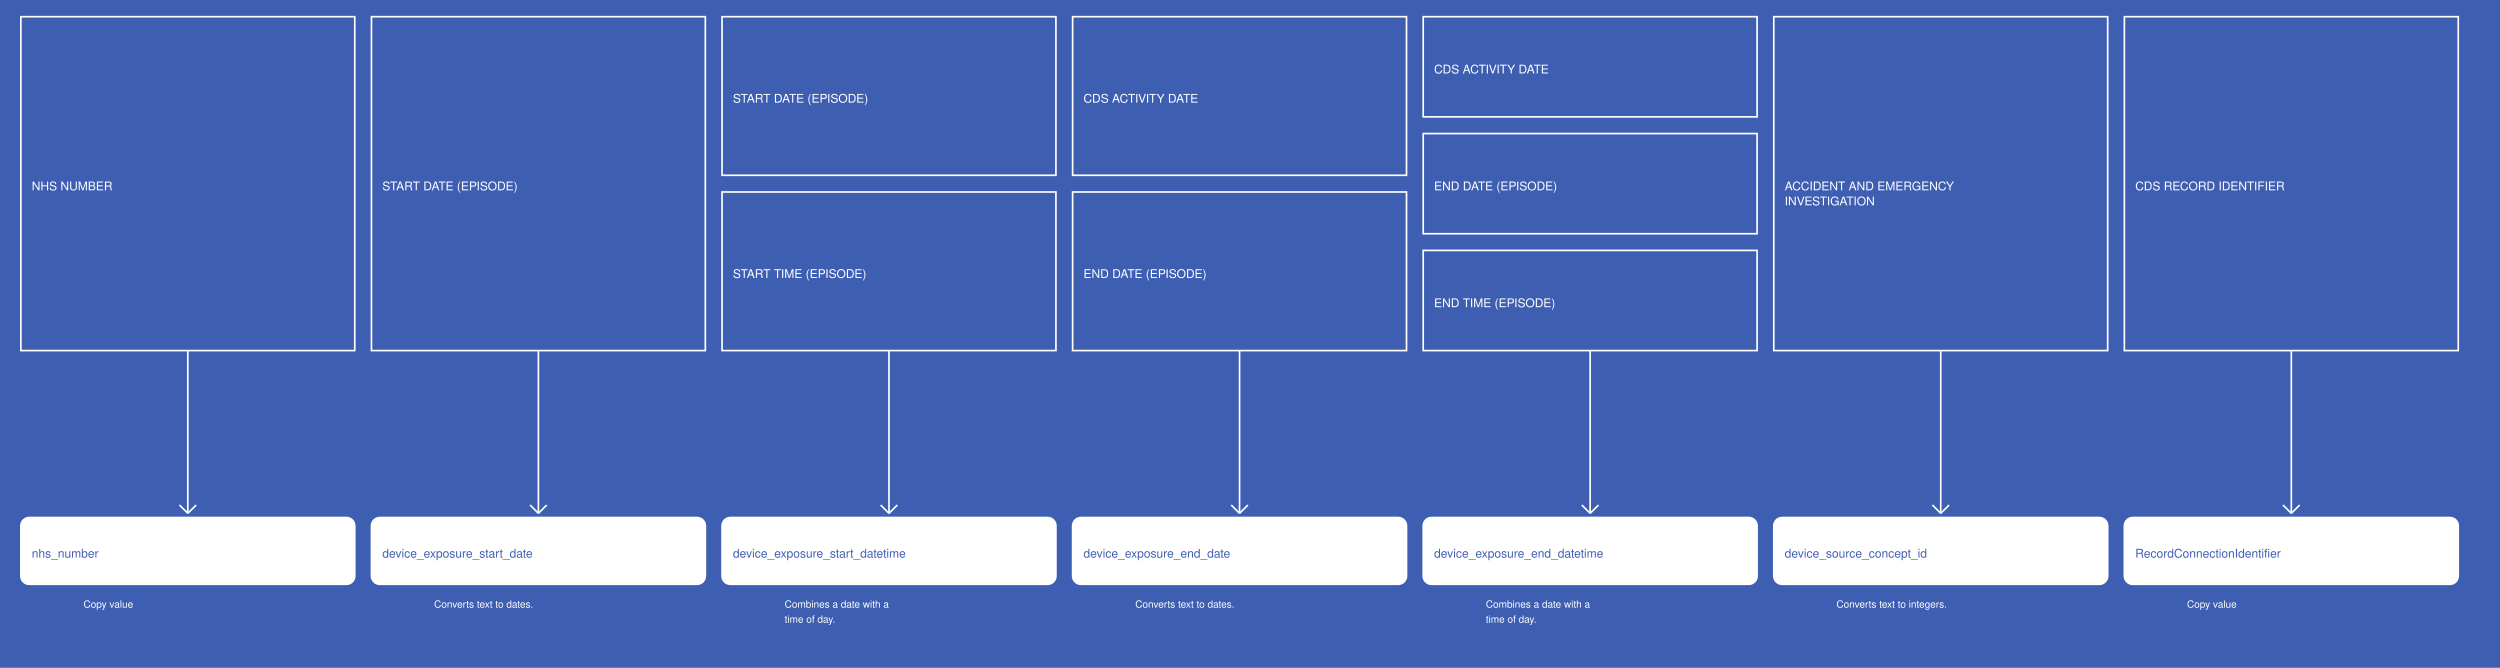
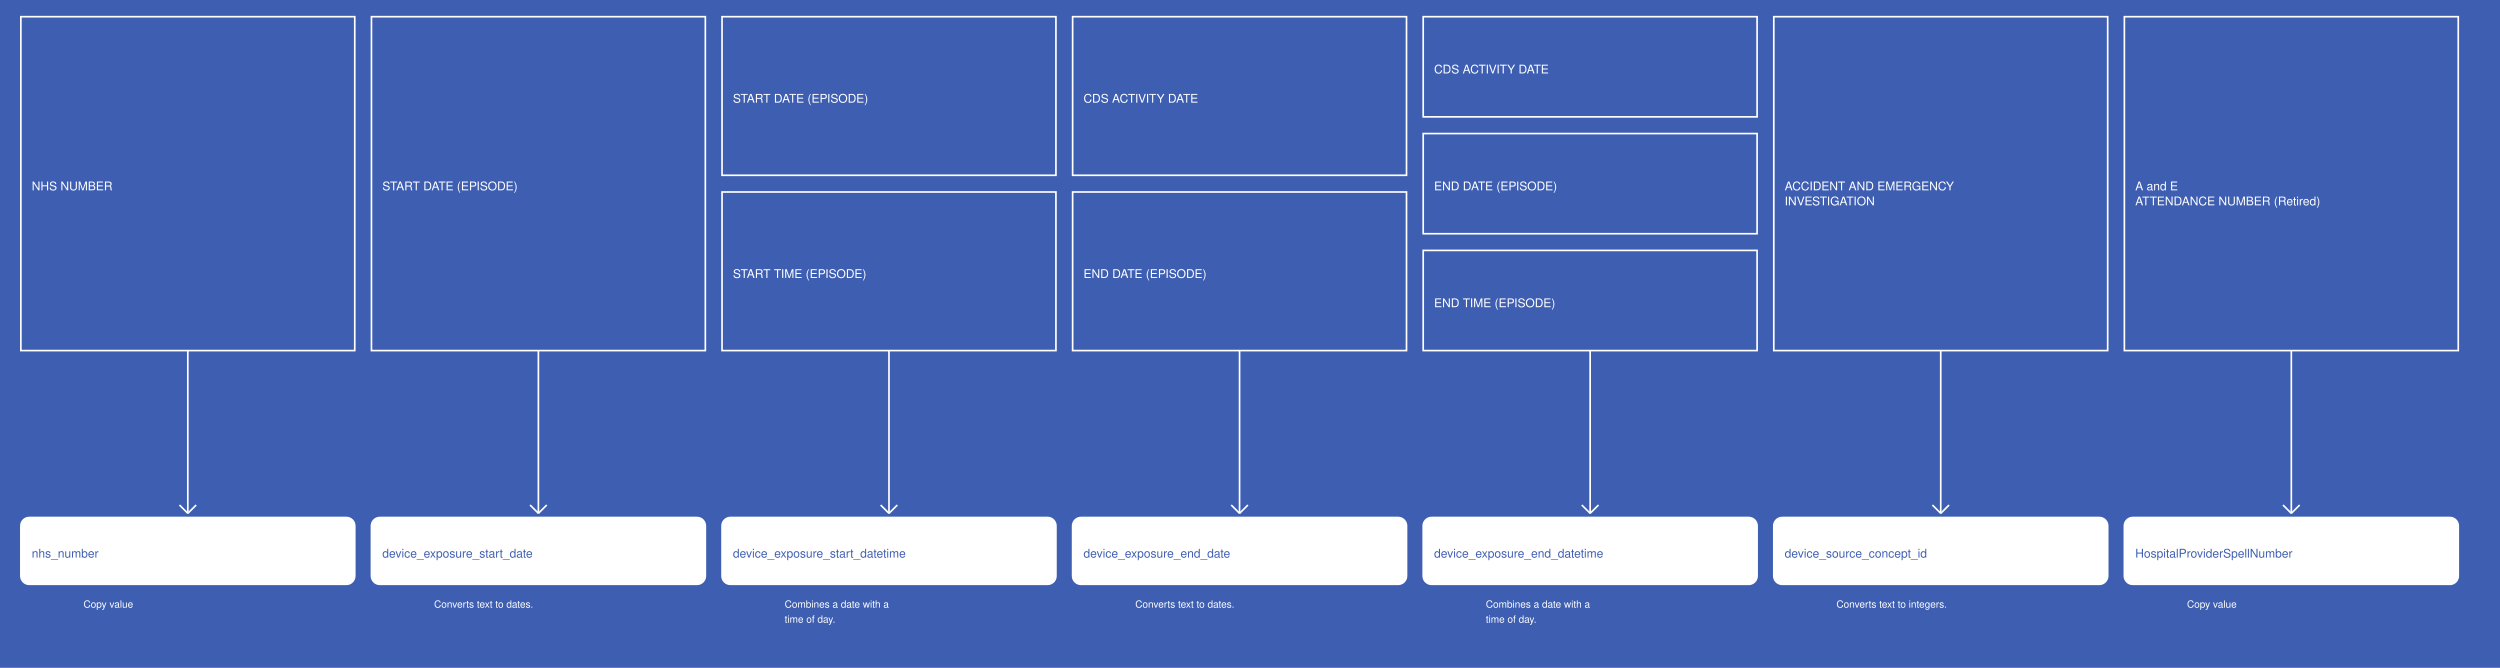
<svg xmlns="http://www.w3.org/2000/svg" width="2995" height="800">
  <rect width="100%" height="100%" fill="#3E5EB2" />
  <g>
    <rect x="25" y="20" width="400" height="400" fill="#3E5EB2" stroke="white" stroke-width="2" />
    <text x="38" y="228" fill="white" font-family="Helvetica" font-size="1.2em" text-anchor="start">NHS NUMBER</text>
  </g>
  <g>
    <line x1="225" y1="420" x2="225" y2="615" stroke="white" stroke-width="2" />
    <line x1="215" y1="605" x2="225" y2="615" stroke="white" stroke-width="2" />
    <line x1="235" y1="605" x2="225" y2="615" stroke="white" stroke-width="2" />
    <text x="100" y="728" fill="white" font-size="1em" font-family="Helvetica">Copy value</text>
  </g>
  <g>
    <rect x="25" y="620" width="400" height="80" fill="white" stroke="white" stroke-width="2" rx="10" />
    <text x="38" y="668" fill="#3E5EB2" font-family="Helvetica" font-size="1.2em" text-anchor="start">nhs_number</text>
  </g>
  <g>
    <rect x="445" y="20" width="400" height="400" fill="#3E5EB2" stroke="white" stroke-width="2" />
    <text x="458" y="228" fill="white" font-family="Helvetica" font-size="1.2em" text-anchor="start">START DATE (EPISODE)</text>
  </g>
  <g>
    <line x1="645" y1="420" x2="645" y2="615" stroke="white" stroke-width="2" />
    <line x1="635" y1="605" x2="645" y2="615" stroke="white" stroke-width="2" />
    <line x1="655" y1="605" x2="645" y2="615" stroke="white" stroke-width="2" />
    <text x="520" y="728" fill="white" font-size="1em" font-family="Helvetica">Converts text to dates.</text>
  </g>
  <g>
    <rect x="445" y="620" width="400" height="80" fill="white" stroke="white" stroke-width="2" rx="10" />
    <text x="458" y="668" fill="#3E5EB2" font-family="Helvetica" font-size="1.2em" text-anchor="start">device_exposure_start_date</text>
  </g>
  <g>
    <rect x="865" y="20" width="400" height="190" fill="#3E5EB2" stroke="white" stroke-width="2" />
    <text x="878" y="123" fill="white" font-family="Helvetica" font-size="1.2em" text-anchor="start">START DATE (EPISODE)</text>
  </g>
  <g>
    <rect x="865" y="230" width="400" height="190" fill="#3E5EB2" stroke="white" stroke-width="2" />
    <text x="878" y="333" fill="white" font-family="Helvetica" font-size="1.2em" text-anchor="start">START TIME (EPISODE)</text>
  </g>
  <g>
    <line x1="1065" y1="420" x2="1065" y2="615" stroke="white" stroke-width="2" />
    <line x1="1055" y1="605" x2="1065" y2="615" stroke="white" stroke-width="2" />
    <line x1="1075" y1="605" x2="1065" y2="615" stroke="white" stroke-width="2" />
    <text x="940" y="728" fill="white" font-size="1em" font-family="Helvetica">Combines a date with a</text>
    <text x="940" y="746" fill="white" font-size="1em" font-family="Helvetica">time of day.</text>
  </g>
  <g>
    <rect x="865" y="620" width="400" height="80" fill="white" stroke="white" stroke-width="2" rx="10" />
    <text x="878" y="668" fill="#3E5EB2" font-family="Helvetica" font-size="1.2em" text-anchor="start">device_exposure_start_datetime</text>
  </g>
  <g>
    <rect x="1285" y="20" width="400" height="190" fill="#3E5EB2" stroke="white" stroke-width="2" />
    <text x="1298" y="123" fill="white" font-family="Helvetica" font-size="1.2em" text-anchor="start">CDS ACTIVITY DATE</text>
  </g>
  <g>
    <rect x="1285" y="230" width="400" height="190" fill="#3E5EB2" stroke="white" stroke-width="2" />
    <text x="1298" y="333" fill="white" font-family="Helvetica" font-size="1.2em" text-anchor="start">END DATE (EPISODE)</text>
  </g>
  <g>
    <line x1="1485" y1="420" x2="1485" y2="615" stroke="white" stroke-width="2" />
    <line x1="1475" y1="605" x2="1485" y2="615" stroke="white" stroke-width="2" />
    <line x1="1495" y1="605" x2="1485" y2="615" stroke="white" stroke-width="2" />
    <text x="1360" y="728" fill="white" font-size="1em" font-family="Helvetica">Converts text to dates.</text>
  </g>
  <g>
    <rect x="1285" y="620" width="400" height="80" fill="white" stroke="white" stroke-width="2" rx="10" />
    <text x="1298" y="668" fill="#3E5EB2" font-family="Helvetica" font-size="1.2em" text-anchor="start">device_exposure_end_date</text>
  </g>
  <g>
    <rect x="1705" y="20" width="400" height="120" fill="#3E5EB2" stroke="white" stroke-width="2" />
    <text x="1718" y="88" fill="white" font-family="Helvetica" font-size="1.2em" text-anchor="start">CDS ACTIVITY DATE</text>
  </g>
  <g>
    <rect x="1705" y="160" width="400" height="120" fill="#3E5EB2" stroke="white" stroke-width="2" />
    <text x="1718" y="228" fill="white" font-family="Helvetica" font-size="1.2em" text-anchor="start">END DATE (EPISODE)</text>
  </g>
  <g>
    <rect x="1705" y="300" width="400" height="120" fill="#3E5EB2" stroke="white" stroke-width="2" />
    <text x="1718" y="368" fill="white" font-family="Helvetica" font-size="1.2em" text-anchor="start">END TIME (EPISODE)</text>
  </g>
  <g>
    <line x1="1905" y1="420" x2="1905" y2="615" stroke="white" stroke-width="2" />
    <line x1="1895" y1="605" x2="1905" y2="615" stroke="white" stroke-width="2" />
    <line x1="1915" y1="605" x2="1905" y2="615" stroke="white" stroke-width="2" />
    <text x="1780" y="728" fill="white" font-size="1em" font-family="Helvetica">Combines a date with a</text>
    <text x="1780" y="746" fill="white" font-size="1em" font-family="Helvetica">time of day.</text>
  </g>
  <g>
    <rect x="1705" y="620" width="400" height="80" fill="white" stroke="white" stroke-width="2" rx="10" />
    <text x="1718" y="668" fill="#3E5EB2" font-family="Helvetica" font-size="1.2em" text-anchor="start">device_exposure_end_datetime</text>
  </g>
  <g>
    <rect x="2125" y="20" width="400" height="400" fill="#3E5EB2" stroke="white" stroke-width="2" />
    <text x="2138" y="228" fill="white" font-family="Helvetica" font-size="1.2em" text-anchor="start">ACCIDENT AND EMERGENCY</text>
    <text x="2138" y="246" fill="white" font-family="Helvetica" font-size="1.2em" text-anchor="start">INVESTIGATION</text>
  </g>
  <g>
    <line x1="2325" y1="420" x2="2325" y2="615" stroke="white" stroke-width="2" />
    <line x1="2315" y1="605" x2="2325" y2="615" stroke="white" stroke-width="2" />
    <line x1="2335" y1="605" x2="2325" y2="615" stroke="white" stroke-width="2" />
    <text x="2200" y="728" fill="white" font-size="1em" font-family="Helvetica">Converts text to integers.</text>
  </g>
  <g>
    <rect x="2125" y="620" width="400" height="80" fill="white" stroke="white" stroke-width="2" rx="10" />
    <text x="2138" y="668" fill="#3E5EB2" font-family="Helvetica" font-size="1.2em" text-anchor="start">device_source_concept_id</text>
  </g>
  <g>
    <rect x="2545" y="20" width="400" height="400" fill="#3E5EB2" stroke="white" stroke-width="2" />
-     <text x="2558" y="228" fill="white" font-family="Helvetica" font-size="1.2em" text-anchor="start">CDS RECORD IDENTIFIER</text>
+     <text x="2558" y="228" fill="white" font-family="Helvetica" font-size="1.2em" text-anchor="start">A and E</text>
+     <text x="2558" y="246" fill="white" font-family="Helvetica" font-size="1.2em" text-anchor="start">ATTENDANCE NUMBER (Retired)</text>
  </g>
  <g>
    <line x1="2745" y1="420" x2="2745" y2="615" stroke="white" stroke-width="2" />
    <line x1="2735" y1="605" x2="2745" y2="615" stroke="white" stroke-width="2" />
    <line x1="2755" y1="605" x2="2745" y2="615" stroke="white" stroke-width="2" />
    <text x="2620" y="728" fill="white" font-size="1em" font-family="Helvetica">Copy value</text>
  </g>
  <g>
    <rect x="2545" y="620" width="400" height="80" fill="white" stroke="white" stroke-width="2" rx="10" />
-     <text x="2558" y="668" fill="#3E5EB2" font-family="Helvetica" font-size="1.2em" text-anchor="start">RecordConnectionIdentifier</text>
+     <text x="2558" y="668" fill="#3E5EB2" font-family="Helvetica" font-size="1.2em" text-anchor="start">HospitalProviderSpellNumber</text>
  </g>
</svg>
